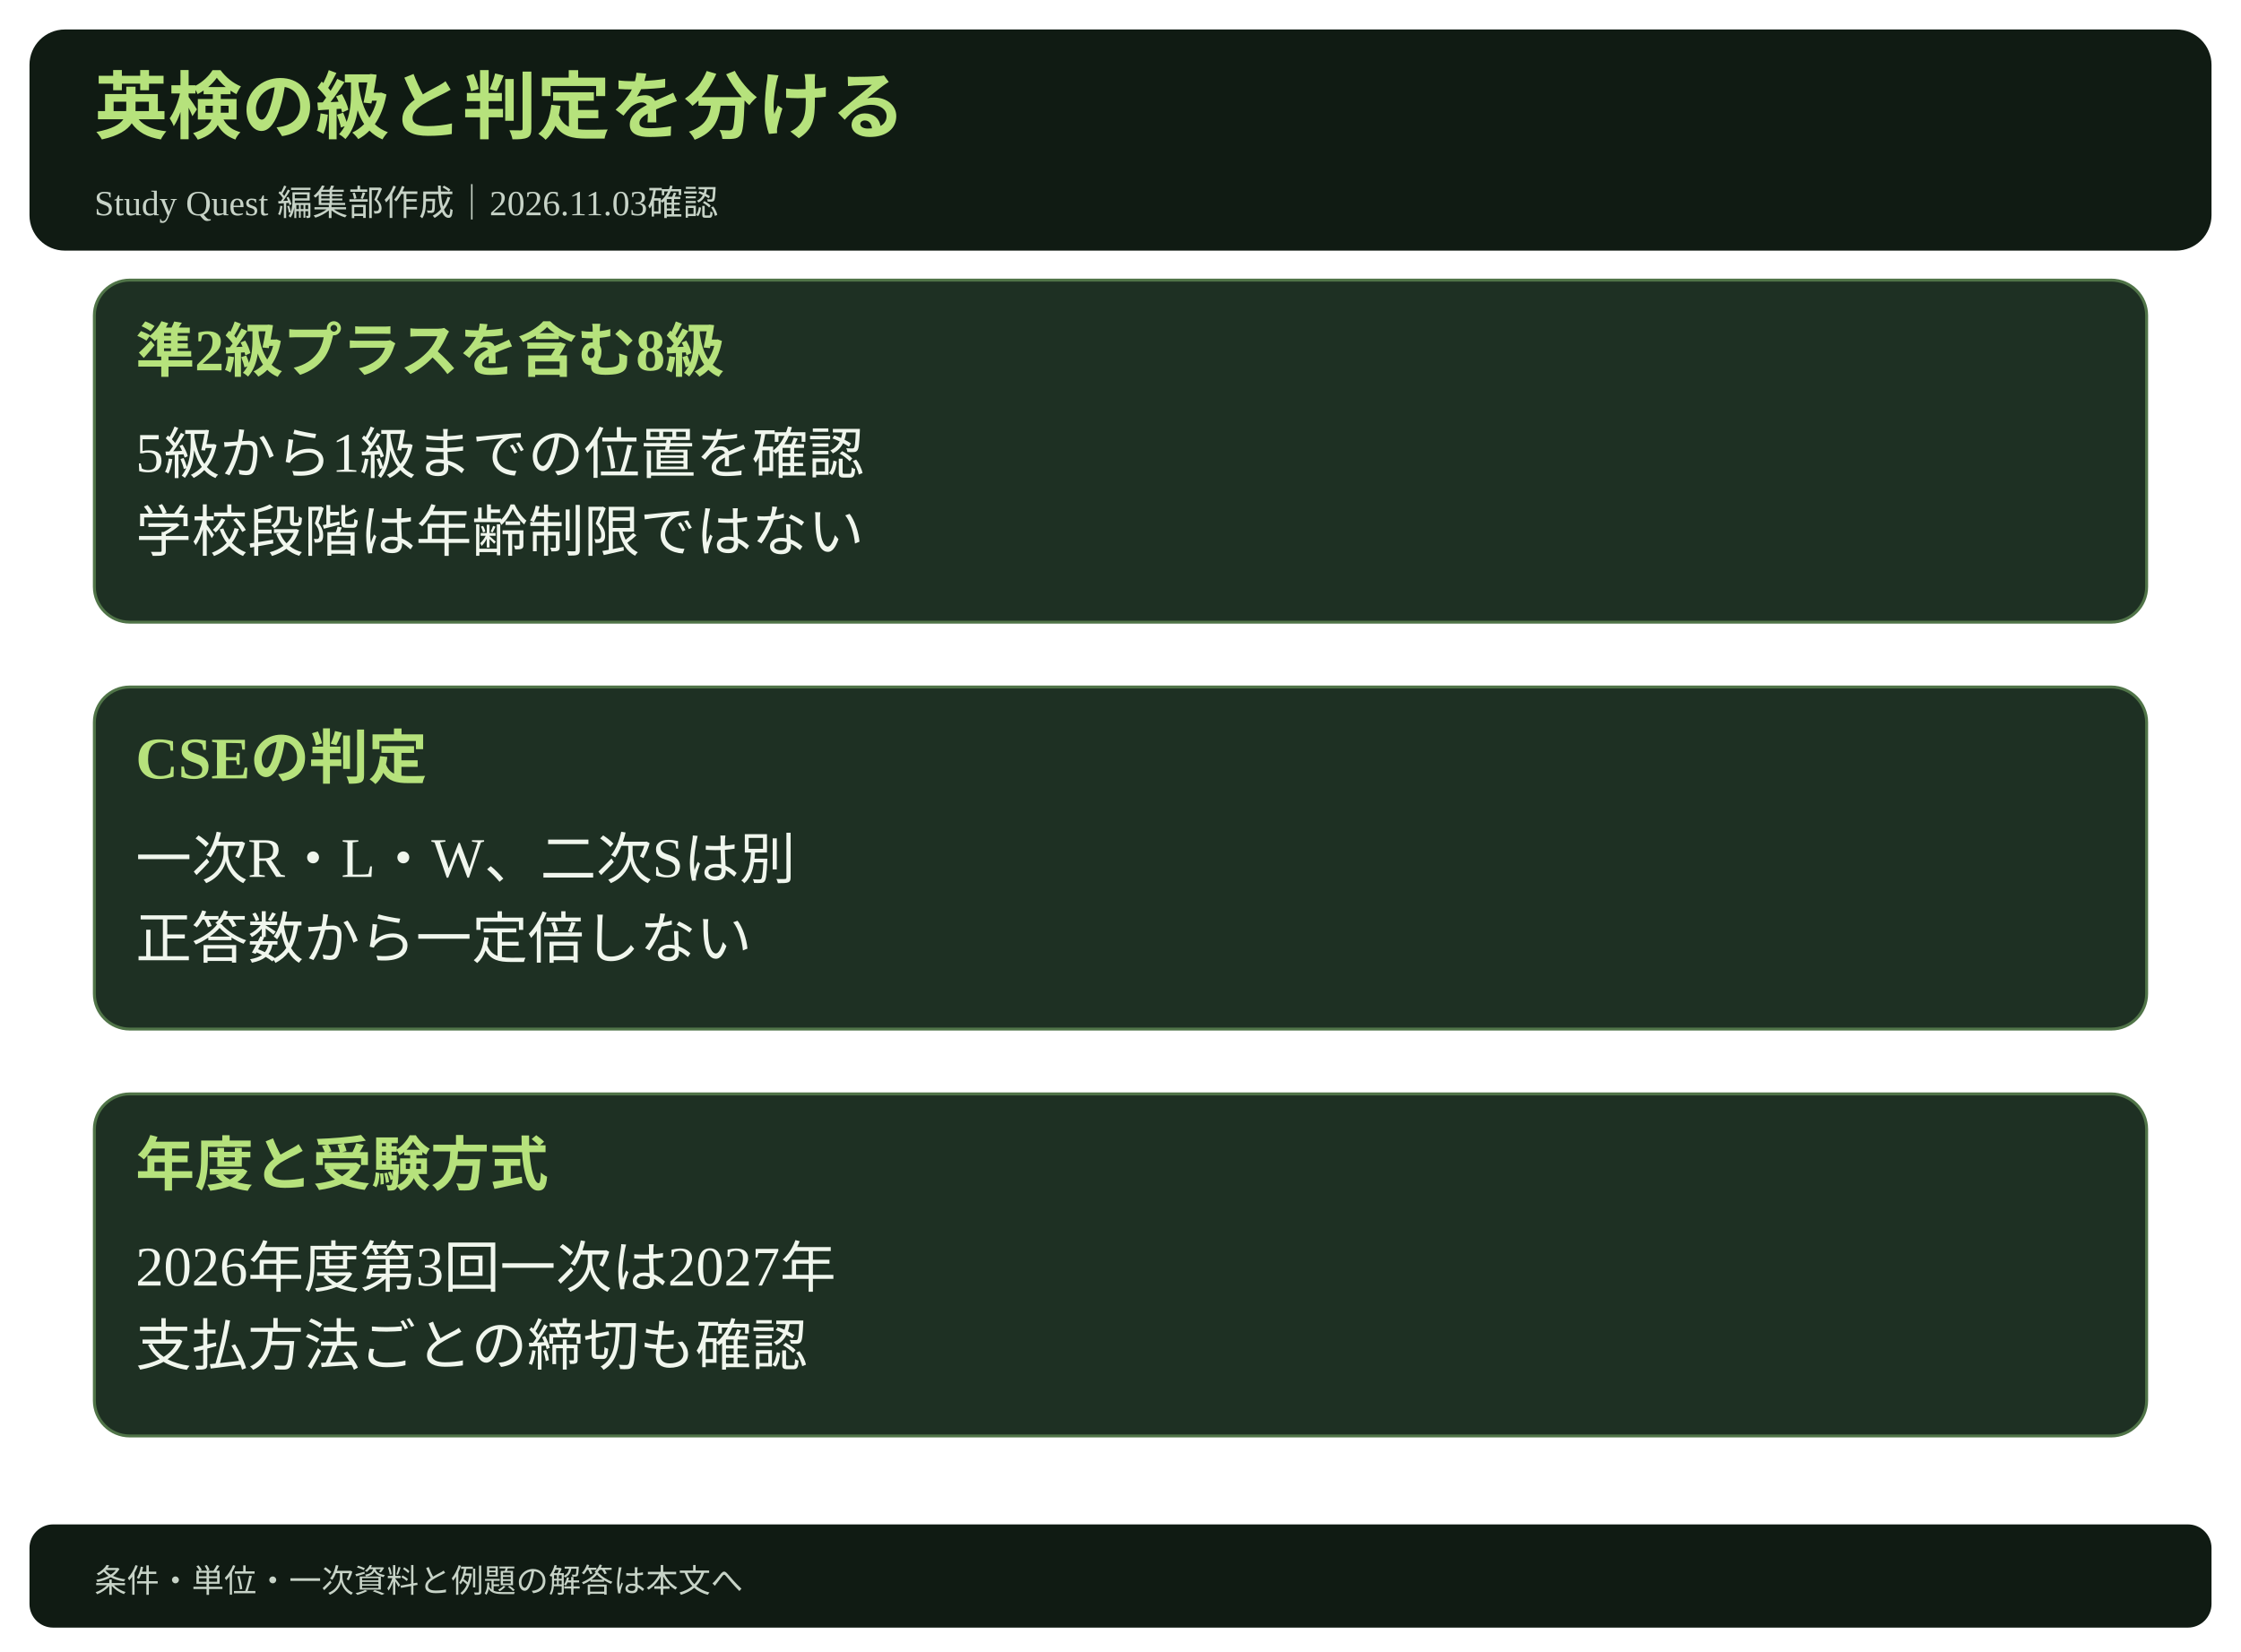
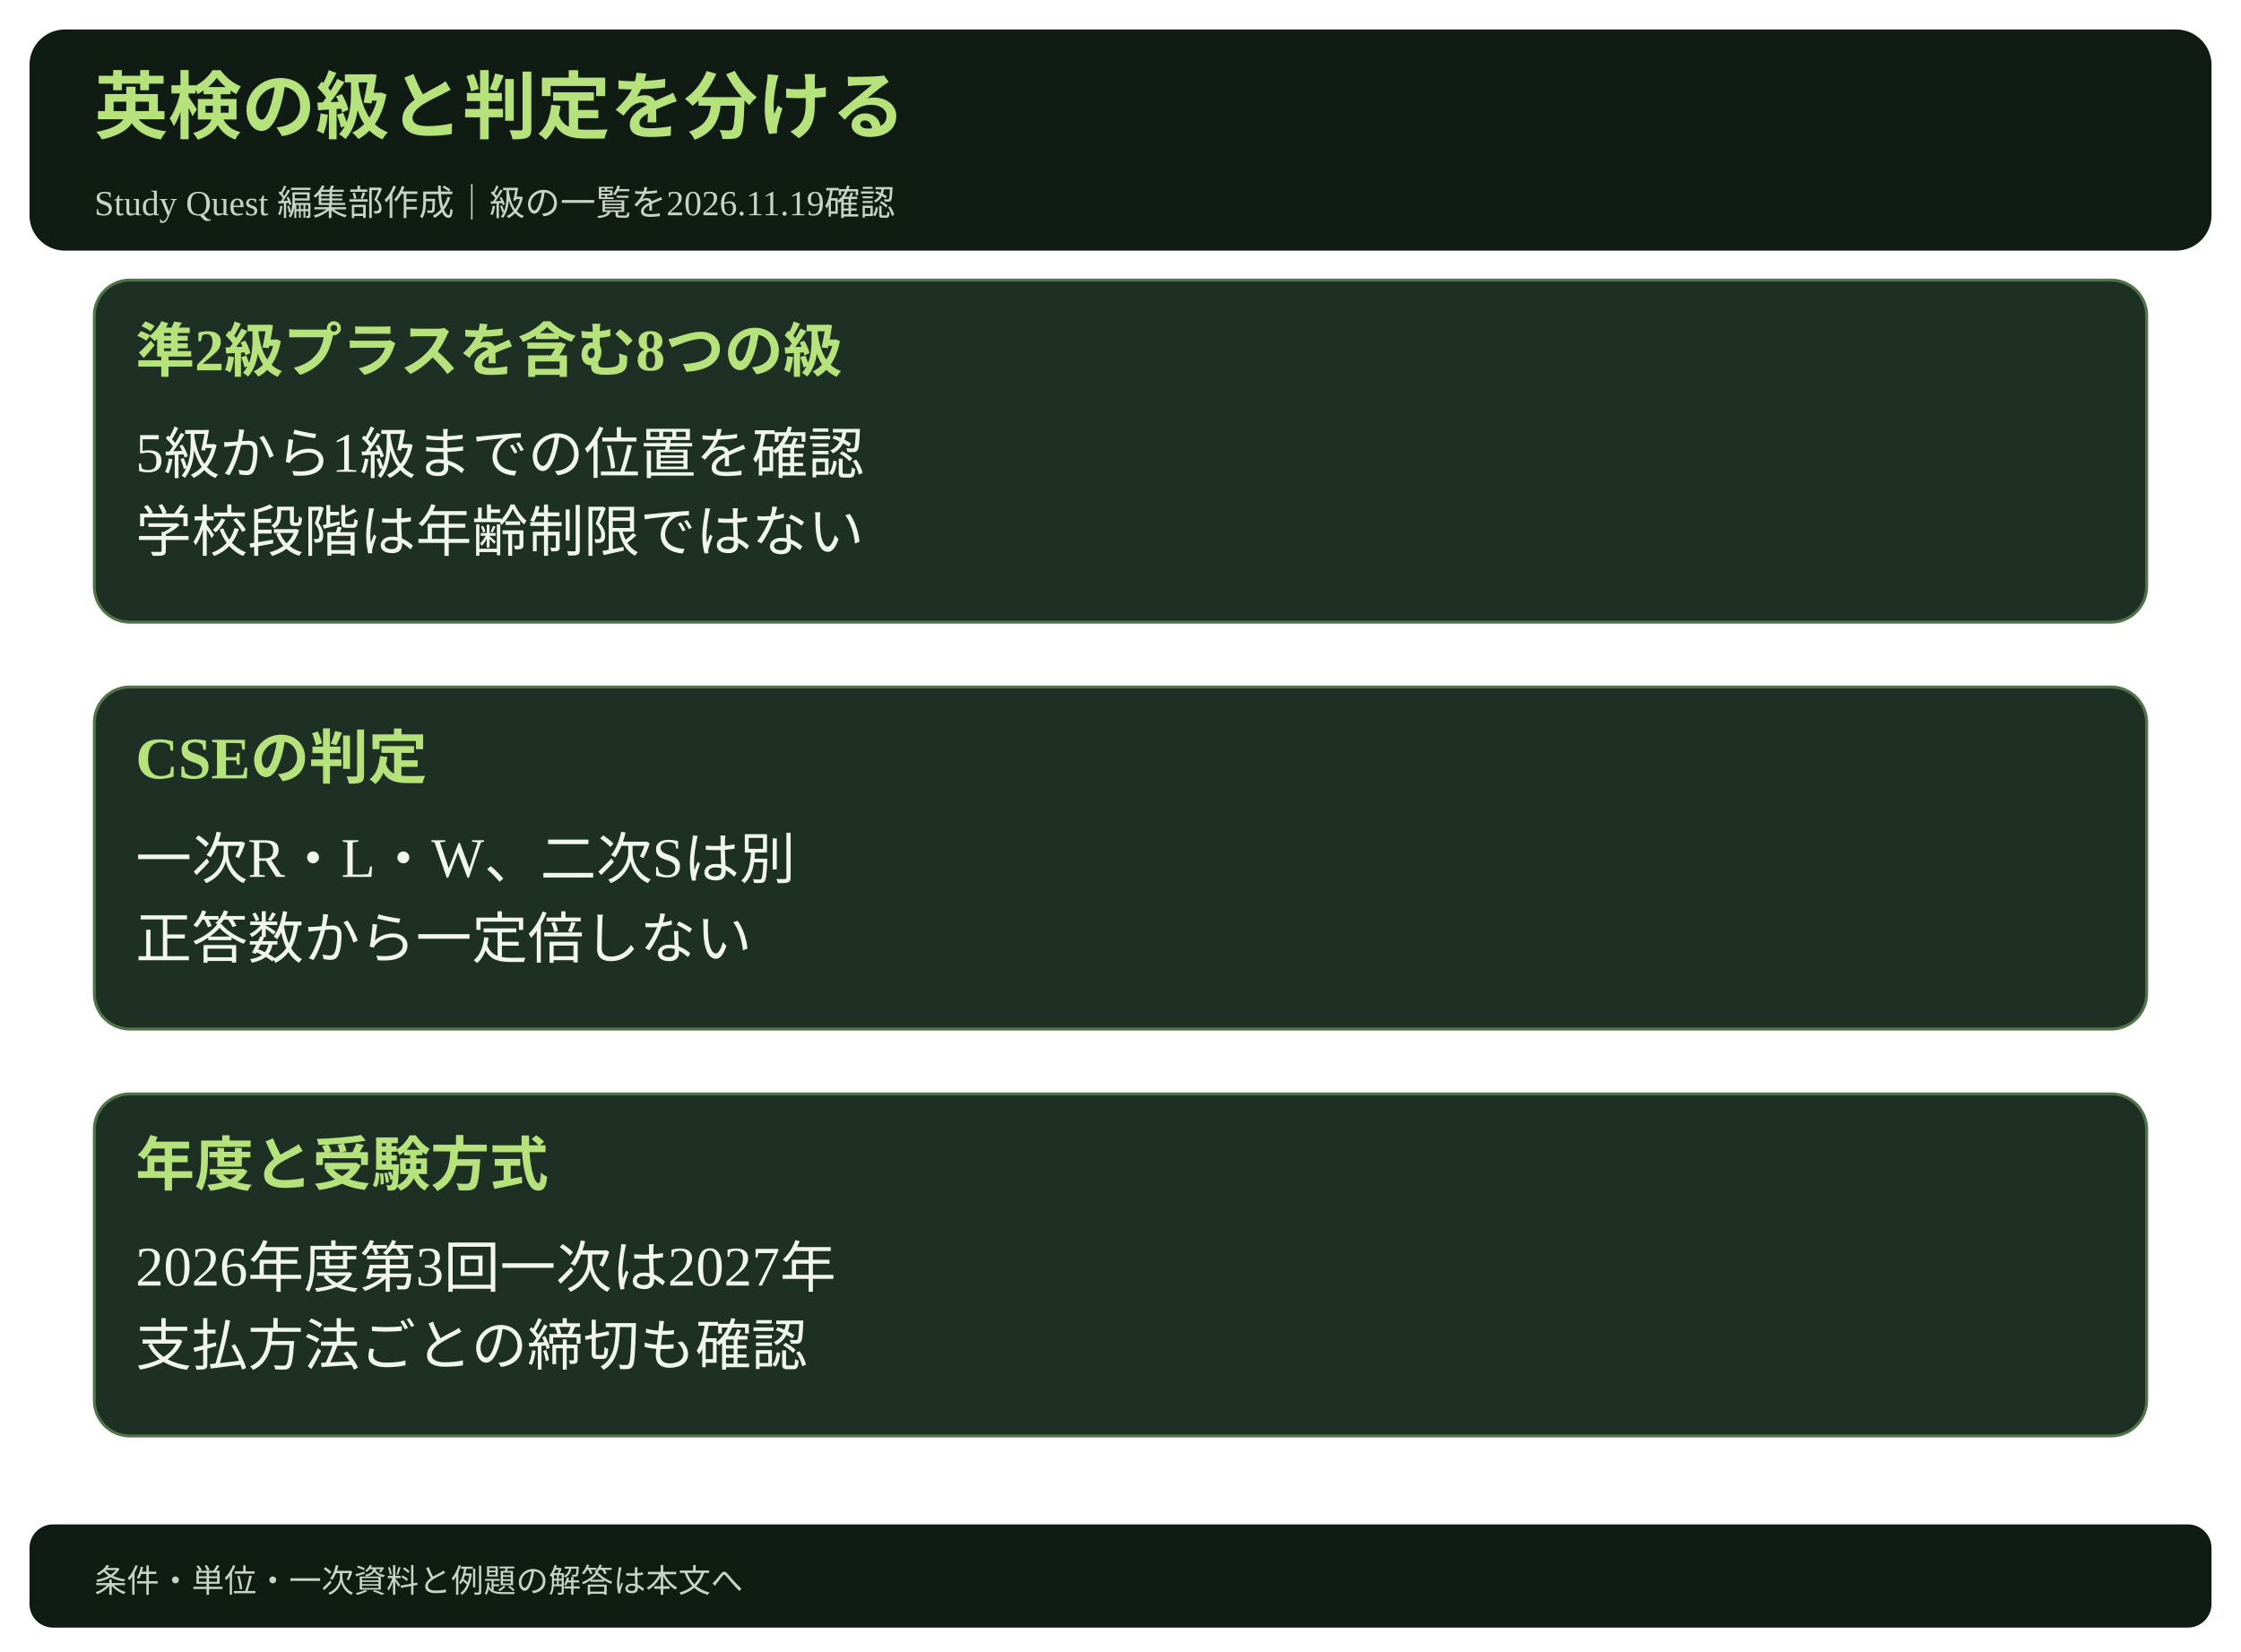
<svg xmlns="http://www.w3.org/2000/svg" width="760" height="560" viewBox="0 0 760 560" role="img" aria-labelledby="title desc">
  <rect x="10" y="10" width="740" height="75" rx="12" fill="#101B13" />
  <rect x="10" y="517" width="740" height="35" rx="8" fill="#101B13" />
  <g font-family="M PLUS 1, Hiragino Kaku Gothic ProN, sans-serif">
    <text x="32" y="45" font-size="25" font-weight="700" fill="#B6E27C">英検の級と判定を分ける</text>
-     <text x="32" y="73" font-size="12" fill="#C7D3C7">Study Quest 編集部作成｜2026.11.03確認</text>
+     <text x="32" y="73" font-size="12" fill="#C7D3C7">Study Quest 編集部作成｜級の一覧を2026.11.19確認</text>
    <rect x="32" y="95" width="696" height="116" rx="12" fill="#1E3023" stroke="#507448" />
-     <text x="46" y="126" font-size="20" font-weight="700" fill="#B6E27C">準2級プラスを含む8級</text>
+     <text x="46" y="126" font-size="20" font-weight="700" fill="#B6E27C">準2級プラスを含む8つの級</text>
    <text x="46" y="160" font-size="19" fill="#F0F6ED">5級から1級までの位置を確認</text>
    <text x="46" y="187" font-size="19" fill="#F0F6ED">学校段階は年齢制限ではない</text>
    <rect x="32" y="233" width="696" height="116" rx="12" fill="#1E3023" stroke="#507448" />
    <text x="46" y="264" font-size="20" font-weight="700" fill="#B6E27C">CSEの判定</text>
    <text x="46" y="298" font-size="19" fill="#F0F6ED">一次R・L・W、二次Sは別</text>
    <text x="46" y="325" font-size="19" fill="#F0F6ED">正答数から一定倍しない</text>
    <rect x="32" y="371" width="696" height="116" rx="12" fill="#1E3023" stroke="#507448" />
    <text x="46" y="402" font-size="20" font-weight="700" fill="#B6E27C">年度と受験方式</text>
    <text x="46" y="436" font-size="19" fill="#F0F6ED">2026年度第3回一次は2027年</text>
    <text x="46" y="463" font-size="19" fill="#F0F6ED">支払方法ごとの締切も確認</text>
    <text x="32" y="540" font-size="11" fill="#C7D3C7">条件・単位・一次資料と例題の解答は本文へ</text>
  </g>
</svg>
